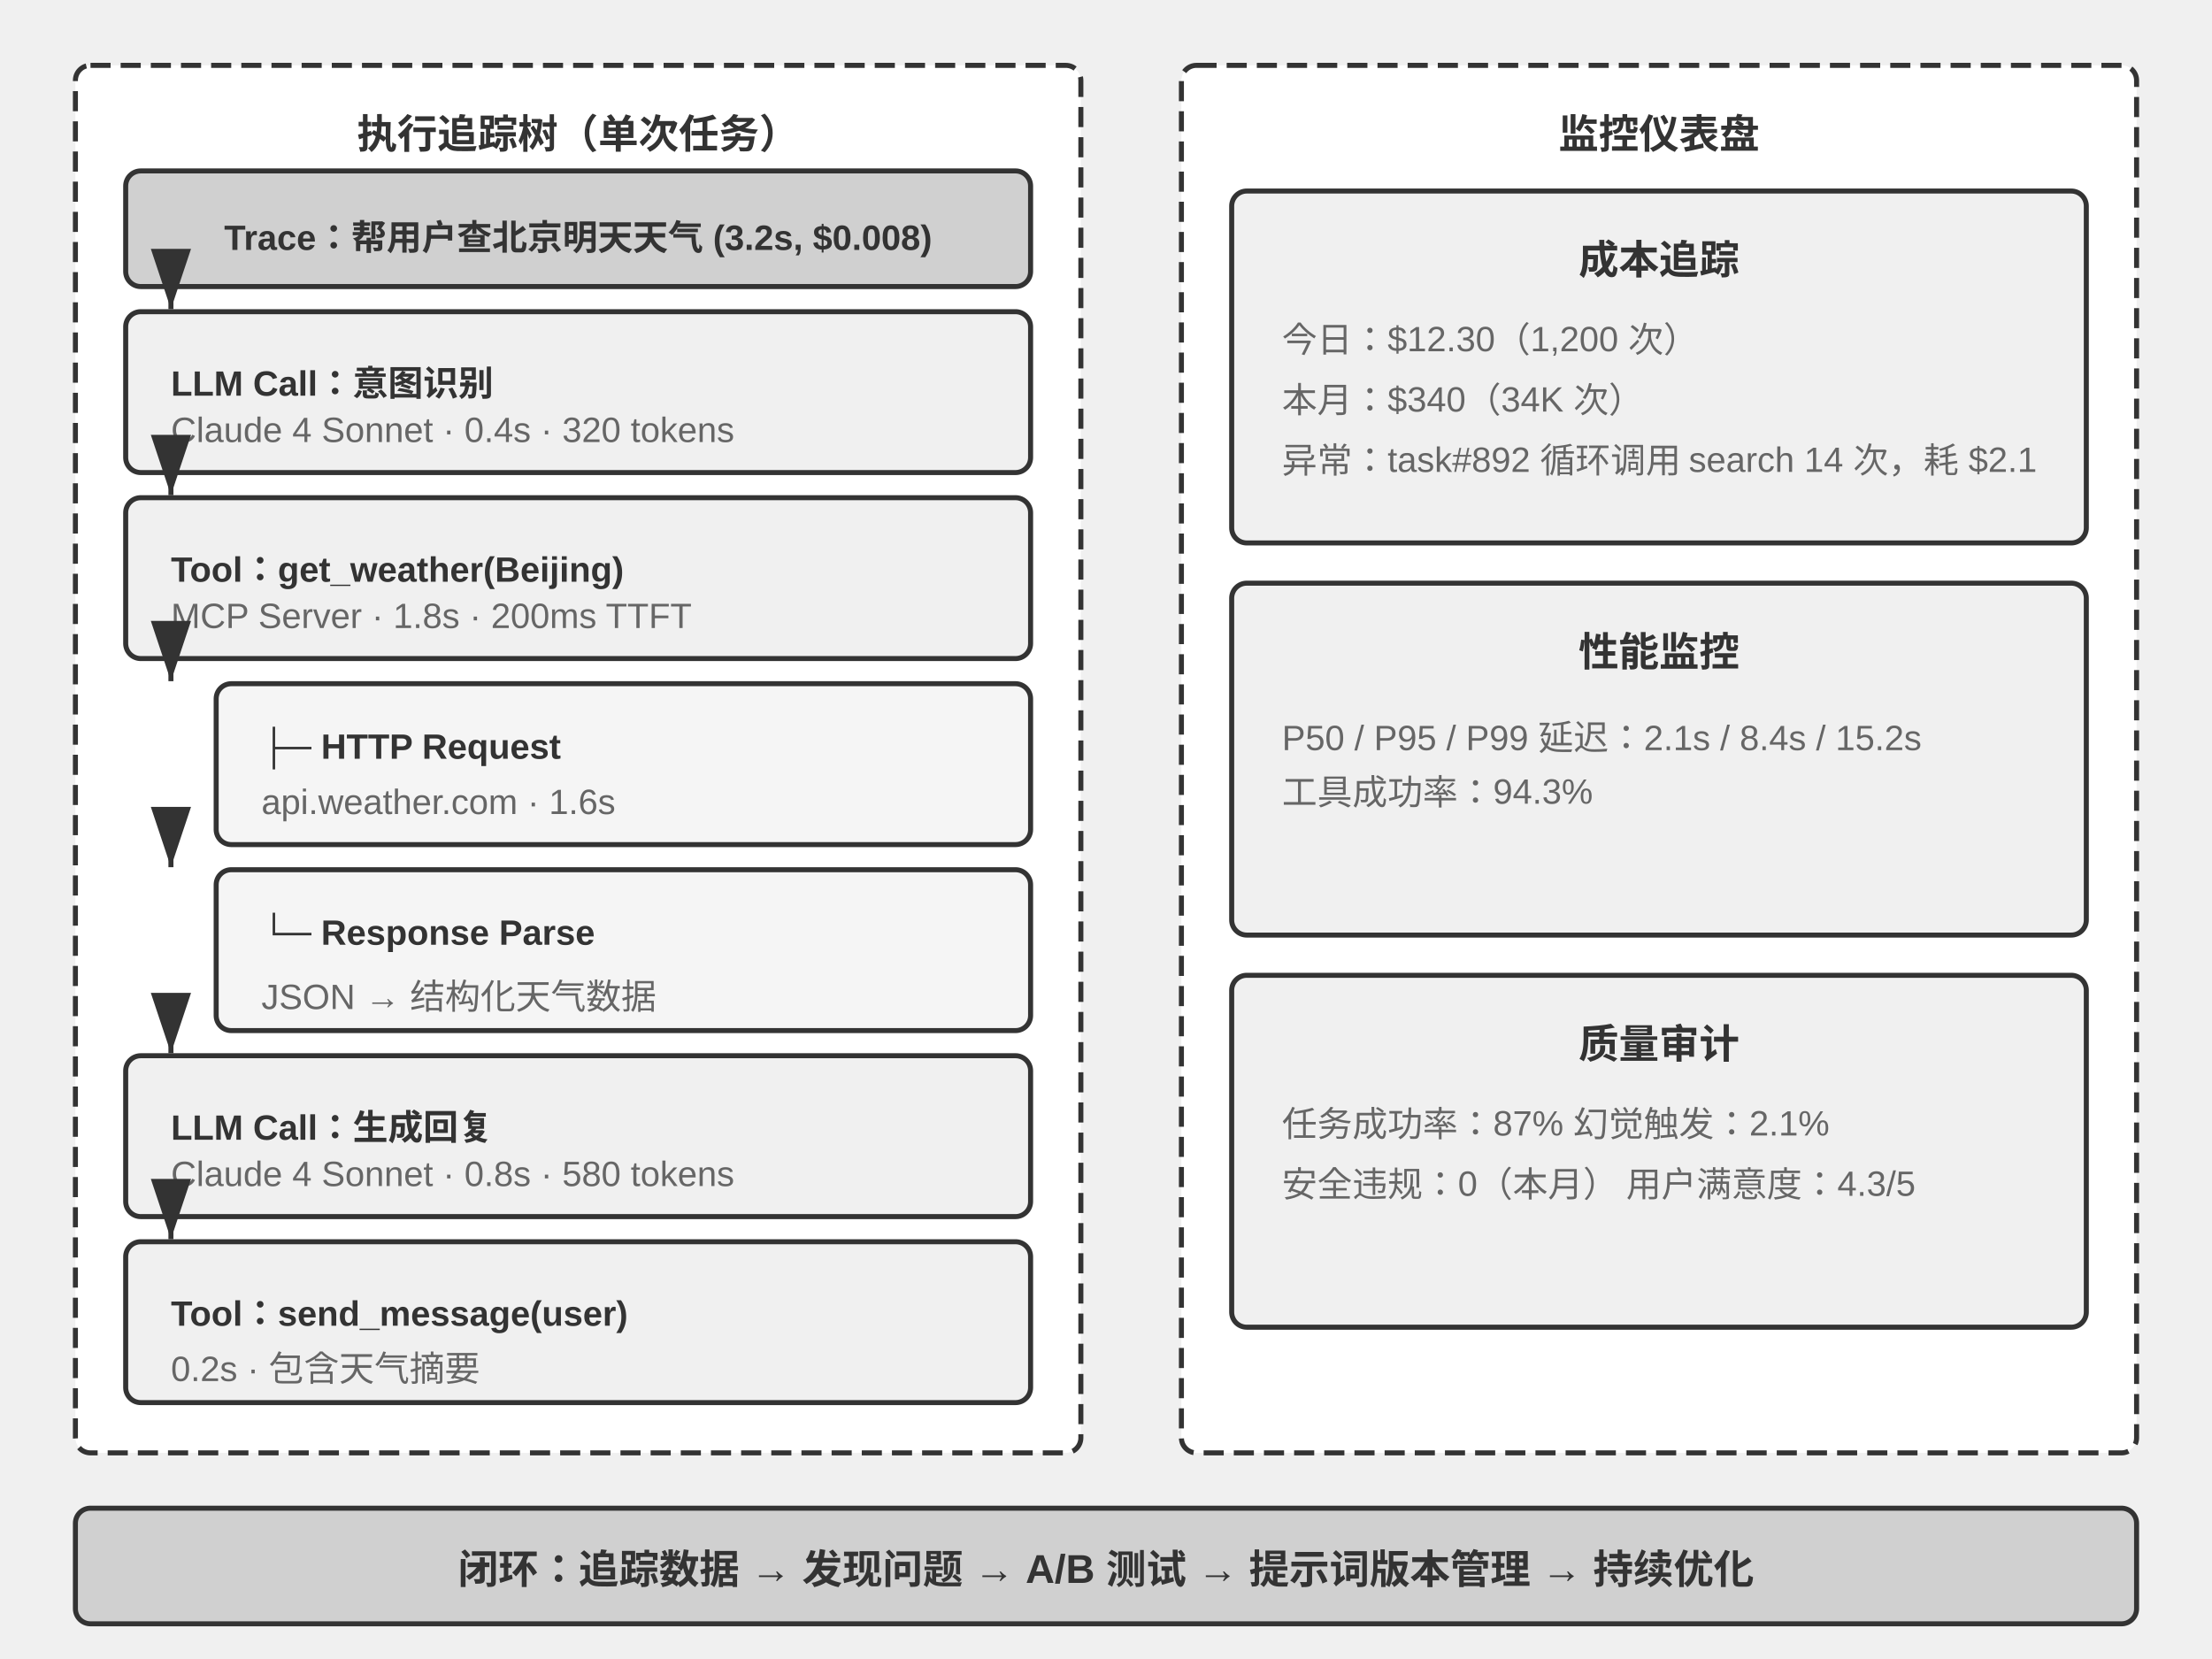
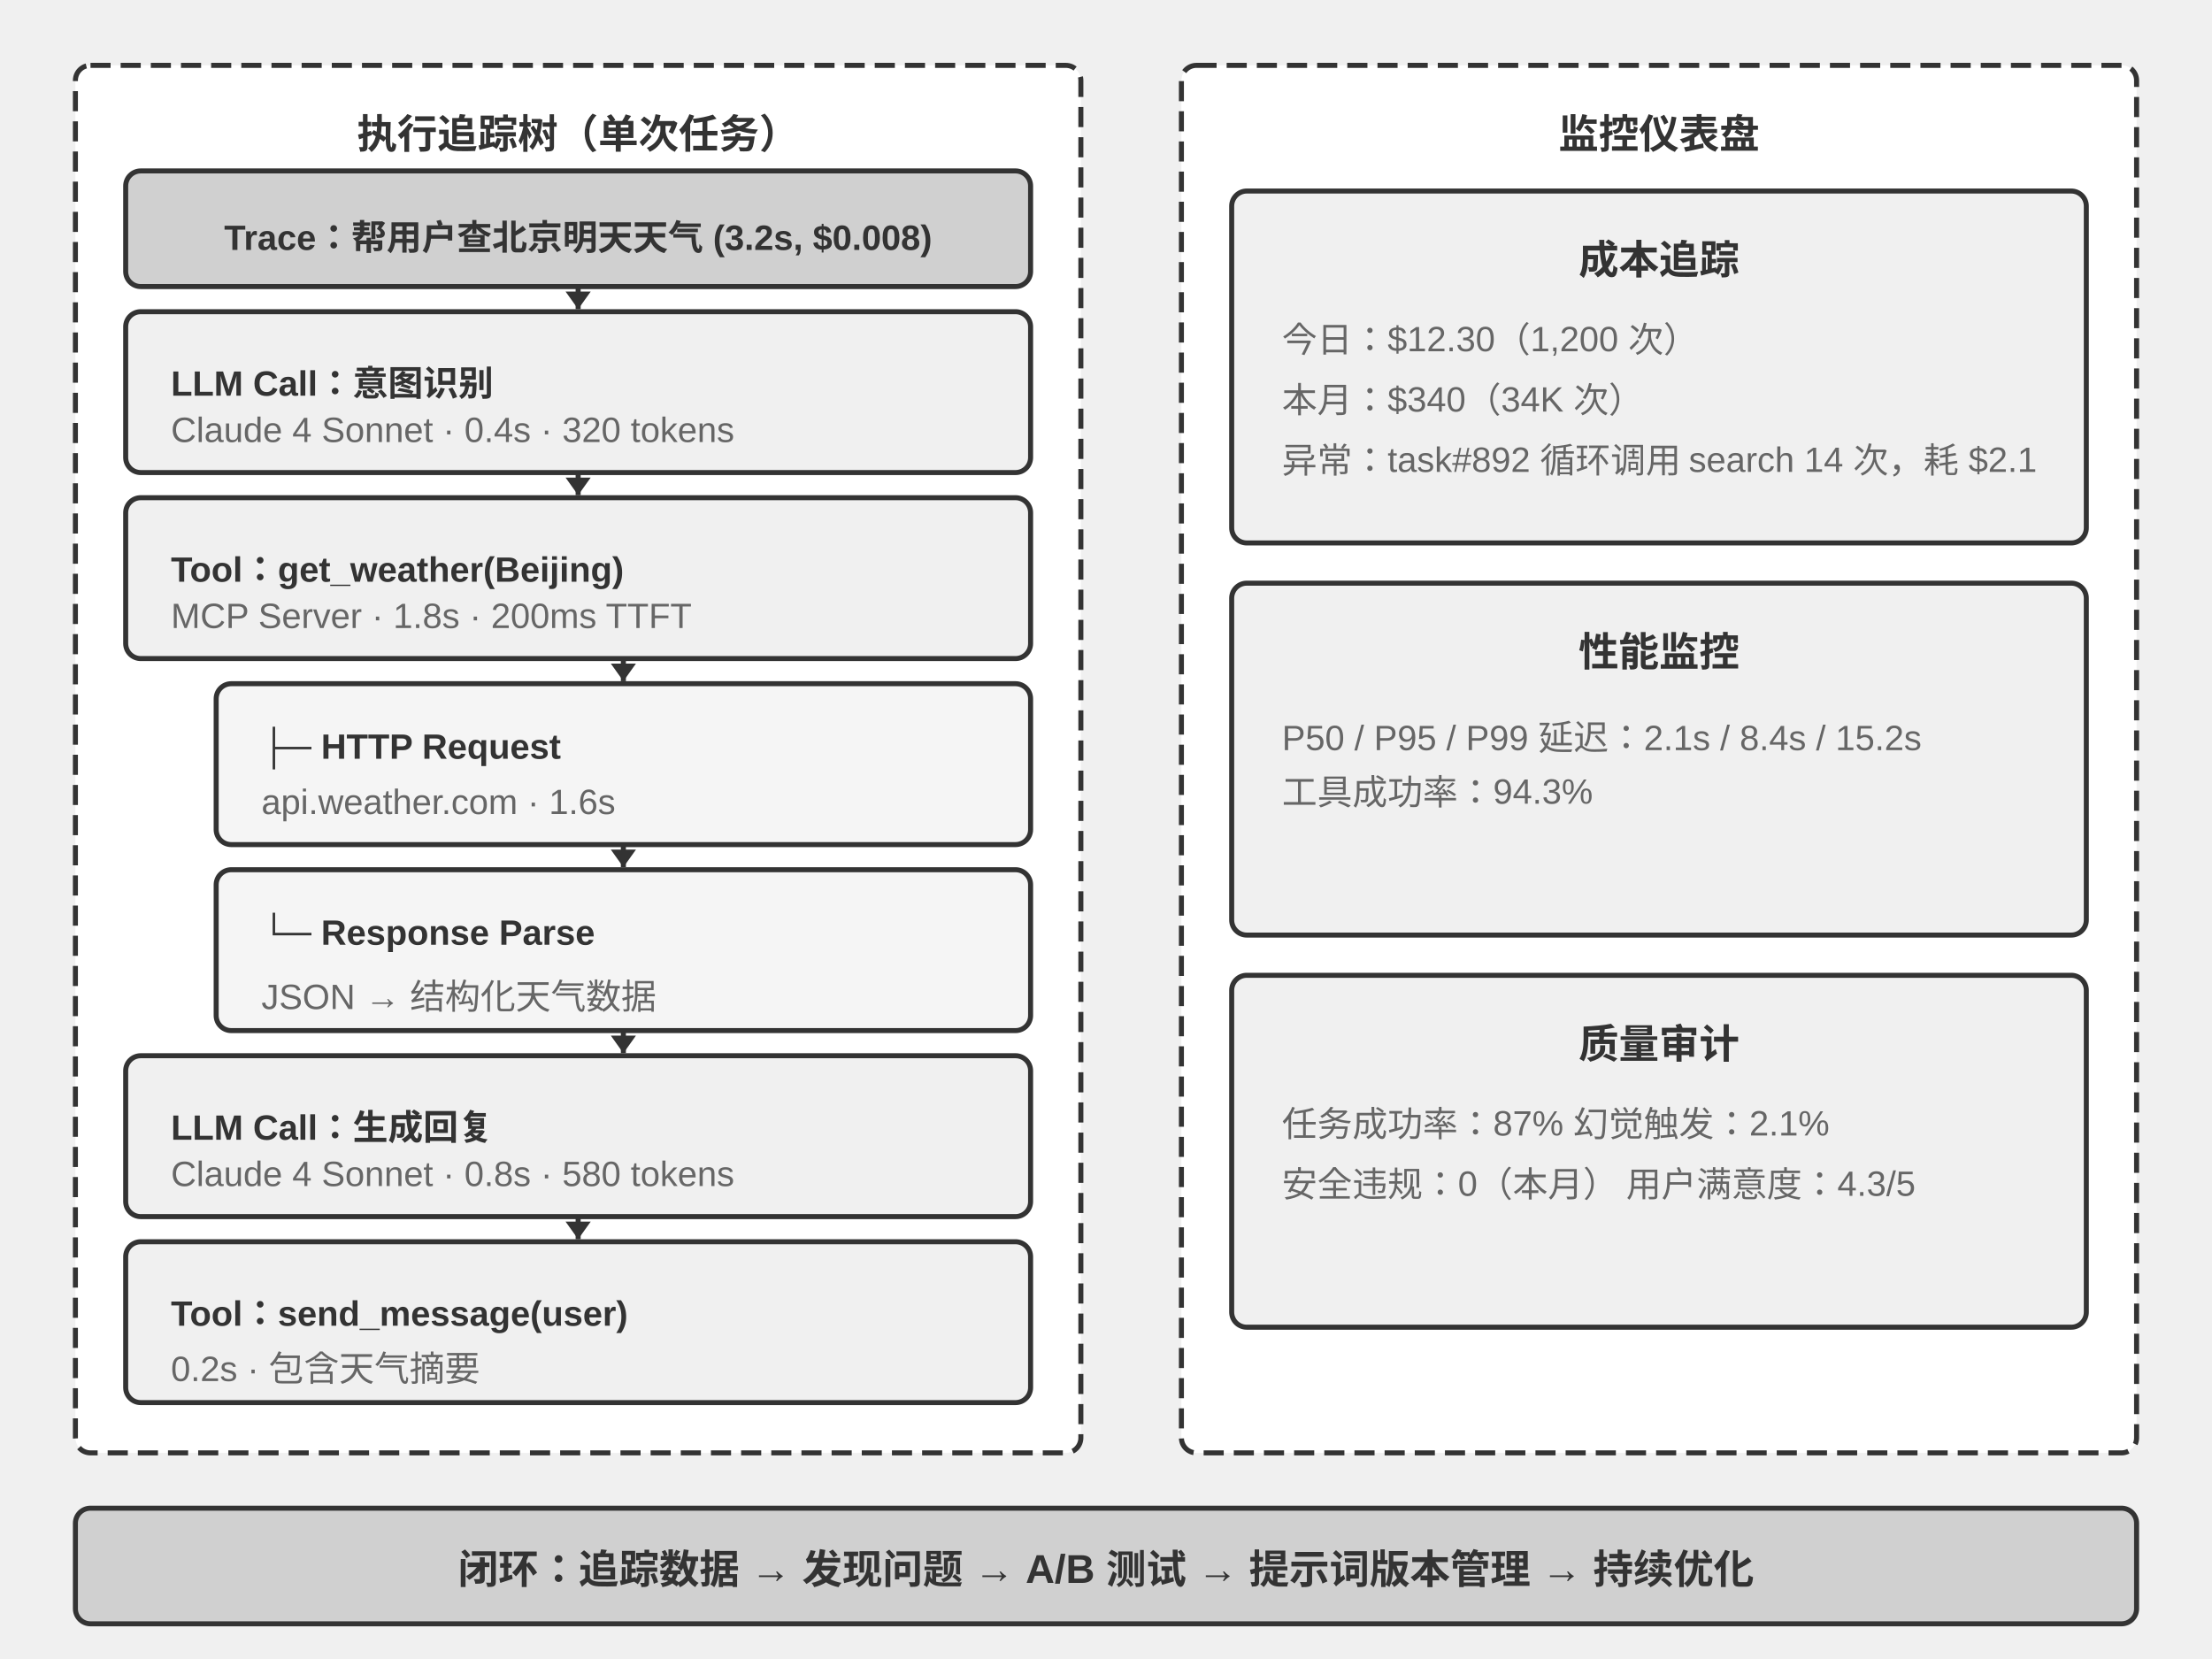
<svg xmlns="http://www.w3.org/2000/svg" viewBox="0 40 880 660" width="880" height="660" style="background:#ffffff">
  <defs>
-     <marker id="ah" markerWidth="12" markerHeight="8" refX="12" refY="4" orient="auto">
-       <polygon points="0 0, 12 4, 0 8" fill="#333333" />
+     <marker id="ah" markerWidth="7" markerHeight="10" refX="7" refY="5" orient="auto" markerUnits="userSpaceOnUse">
+       <polygon points="0 0, 7 5, 0 10" fill="#333333" />
    </marker>
    <marker id="ah-light" markerWidth="12" markerHeight="8" refX="12" refY="4" orient="auto">
      <polygon points="0 0, 12 4, 0 8" fill="#999999" />
    </marker>
  </defs>
  <rect x="30" y="66" width="400" height="552" rx="6" fill="#ffffff" stroke="#333333" stroke-width="2" stroke-dasharray="8,4" />
  <text x="230" y="92" font-family="Arial, 'Helvetica Neue', Helvetica, 'PingFang SC', 'Microsoft YaHei', sans-serif" font-size="16" fill="#333333" text-anchor="middle" dominant-baseline="central" font-weight="bold">执行追踪树（单次任务）</text>
  <rect x="50" y="108" width="360" height="46" rx="6" fill="#d0d0d0" stroke="#333333" stroke-width="2" />
  <text x="230" y="131" font-family="Arial, 'Helvetica Neue', Helvetica, 'PingFang SC', 'Microsoft YaHei', sans-serif" font-size="14" fill="#333333" text-anchor="middle" dominant-baseline="central" font-weight="bold">Trace：帮用户查北京明天天气 (3.2s, $0.008)</text>
  <rect x="50" y="164" width="360" height="64" rx="6" fill="#f0f0f0" stroke="#333333" stroke-width="2" />
  <text x="68" y="189" font-family="Arial, 'Helvetica Neue', Helvetica, 'PingFang SC', 'Microsoft YaHei', sans-serif" font-size="14" fill="#333333" text-anchor="start" dominant-baseline="central" font-weight="bold">LLM Call：意图识别</text>
  <text x="68" y="211" font-family="Arial, 'Helvetica Neue', Helvetica, 'PingFang SC', 'Microsoft YaHei', sans-serif" font-size="14" fill="#666666" text-anchor="start" dominant-baseline="central" font-weight="normal">Claude 4 Sonnet · 0.4s · 320 tokens</text>
  <rect x="50" y="238" width="360" height="64" rx="6" fill="#f0f0f0" stroke="#333333" stroke-width="2" />
  <text x="68" y="263" font-family="Arial, 'Helvetica Neue', Helvetica, 'PingFang SC', 'Microsoft YaHei', sans-serif" font-size="14" fill="#333333" text-anchor="start" dominant-baseline="central" font-weight="bold">Tool：get_weather(Beijing)</text>
  <text x="68" y="285" font-family="Arial, 'Helvetica Neue', Helvetica, 'PingFang SC', 'Microsoft YaHei', sans-serif" font-size="14" fill="#666666" text-anchor="start" dominant-baseline="central" font-weight="normal">MCP Server · 1.8s · 200ms TTFT</text>
  <rect x="86" y="312" width="324" height="64" rx="6" fill="#f5f5f5" stroke="#333333" stroke-width="2" />
  <text x="104" y="337" font-family="Arial, 'Helvetica Neue', Helvetica, 'PingFang SC', 'Microsoft YaHei', sans-serif" font-size="14" fill="#333333" text-anchor="start" dominant-baseline="central" font-weight="bold">├─ HTTP Request</text>
  <text x="104" y="359" font-family="Arial, 'Helvetica Neue', Helvetica, 'PingFang SC', 'Microsoft YaHei', sans-serif" font-size="14" fill="#666666" text-anchor="start" dominant-baseline="central" font-weight="normal">api.weather.com · 1.6s</text>
  <rect x="86" y="386" width="324" height="64" rx="6" fill="#f5f5f5" stroke="#333333" stroke-width="2" />
  <text x="104" y="411" font-family="Arial, 'Helvetica Neue', Helvetica, 'PingFang SC', 'Microsoft YaHei', sans-serif" font-size="14" fill="#333333" text-anchor="start" dominant-baseline="central" font-weight="bold">└─ Response Parse</text>
  <text x="104" y="433" font-family="Arial, 'Helvetica Neue', Helvetica, 'PingFang SC', 'Microsoft YaHei', sans-serif" font-size="14" fill="#666666" text-anchor="start" dominant-baseline="central" font-weight="normal">JSON → 结构化天气数据</text>
  <rect x="50" y="460" width="360" height="64" rx="6" fill="#f0f0f0" stroke="#333333" stroke-width="2" />
  <text x="68" y="485" font-family="Arial, 'Helvetica Neue', Helvetica, 'PingFang SC', 'Microsoft YaHei', sans-serif" font-size="14" fill="#333333" text-anchor="start" dominant-baseline="central" font-weight="bold">LLM Call：生成回复</text>
  <text x="68" y="507" font-family="Arial, 'Helvetica Neue', Helvetica, 'PingFang SC', 'Microsoft YaHei', sans-serif" font-size="14" fill="#666666" text-anchor="start" dominant-baseline="central" font-weight="normal">Claude 4 Sonnet · 0.8s · 580 tokens</text>
  <rect x="50" y="534" width="360" height="64" rx="6" fill="#f0f0f0" stroke="#333333" stroke-width="2" />
  <text x="68" y="559" font-family="Arial, 'Helvetica Neue', Helvetica, 'PingFang SC', 'Microsoft YaHei', sans-serif" font-size="14" fill="#333333" text-anchor="start" dominant-baseline="central" font-weight="bold">Tool：send_message(user)</text>
  <text x="68" y="581" font-family="Arial, 'Helvetica Neue', Helvetica, 'PingFang SC', 'Microsoft YaHei', sans-serif" font-size="14" fill="#666666" text-anchor="start" dominant-baseline="central" font-weight="normal">0.2s · 包含天气摘要</text>
-   <line x1="68" y1="154" x2="68" y2="163" stroke="#333333" stroke-width="2" marker-end="url(#ah)" />
-   <line x1="68" y1="228" x2="68" y2="237" stroke="#333333" stroke-width="2" marker-end="url(#ah)" />
-   <line x1="68" y1="302" x2="68" y2="311" stroke="#333333" stroke-width="2" marker-end="url(#ah)" />
-   <line x1="68" y1="376" x2="68" y2="385" stroke="#333333" stroke-width="2" marker-end="url(#ah)" />
-   <line x1="68" y1="450" x2="68" y2="459" stroke="#333333" stroke-width="2" marker-end="url(#ah)" />
-   <line x1="68" y1="524" x2="68" y2="533" stroke="#333333" stroke-width="2" marker-end="url(#ah)" />
+   <line x1="230" y1="154" x2="230" y2="163" stroke="#333333" stroke-width="2" marker-end="url(#ah)" />
+   <line x1="230" y1="228" x2="230" y2="237" stroke="#333333" stroke-width="2" marker-end="url(#ah)" />
+   <line x1="248" y1="302" x2="248" y2="311" stroke="#333333" stroke-width="2" marker-end="url(#ah)" />
+   <line x1="248" y1="376" x2="248" y2="385" stroke="#333333" stroke-width="2" marker-end="url(#ah)" />
+   <line x1="248" y1="450" x2="248" y2="459" stroke="#333333" stroke-width="2" marker-end="url(#ah)" />
+   <line x1="230" y1="524" x2="230" y2="533" stroke="#333333" stroke-width="2" marker-end="url(#ah)" />
  <rect x="470" y="66" width="380" height="552" rx="6" fill="#ffffff" stroke="#333333" stroke-width="2" stroke-dasharray="8,4" />
  <text x="660" y="92" font-family="Arial, 'Helvetica Neue', Helvetica, 'PingFang SC', 'Microsoft YaHei', sans-serif" font-size="16" fill="#333333" text-anchor="middle" dominant-baseline="central" font-weight="bold">监控仪表盘</text>
  <rect x="490" y="116" width="340" height="140" rx="6" fill="#f0f0f0" stroke="#333333" stroke-width="2" />
  <text x="660" y="142" font-family="Arial, 'Helvetica Neue', Helvetica, 'PingFang SC', 'Microsoft YaHei', sans-serif" font-size="16" fill="#333333" text-anchor="middle" dominant-baseline="central" font-weight="bold">成本追踪</text>
  <text x="510" y="174" font-family="Arial, 'Helvetica Neue', Helvetica, 'PingFang SC', 'Microsoft YaHei', sans-serif" font-size="14" fill="#666666" text-anchor="start" dominant-baseline="central" font-weight="normal">今日：$12.30（1,200 次）</text>
  <text x="510" y="198" font-family="Arial, 'Helvetica Neue', Helvetica, 'PingFang SC', 'Microsoft YaHei', sans-serif" font-size="14" fill="#666666" text-anchor="start" dominant-baseline="central" font-weight="normal">本月：$340（34K 次）</text>
  <text x="510" y="222" font-family="Arial, 'Helvetica Neue', Helvetica, 'PingFang SC', 'Microsoft YaHei', sans-serif" font-size="14" fill="#666666" text-anchor="start" dominant-baseline="central" font-weight="normal">异常：task#892 循环调用 search 14 次，耗 $2.1</text>
  <rect x="490" y="272" width="340" height="140" rx="6" fill="#f0f0f0" stroke="#333333" stroke-width="2" />
  <text x="660" y="298" font-family="Arial, 'Helvetica Neue', Helvetica, 'PingFang SC', 'Microsoft YaHei', sans-serif" font-size="16" fill="#333333" text-anchor="middle" dominant-baseline="central" font-weight="bold">性能监控</text>
  <text x="510" y="330" font-family="Arial, 'Helvetica Neue', Helvetica, 'PingFang SC', 'Microsoft YaHei', sans-serif" font-size="14" fill="#666666" text-anchor="start" dominant-baseline="central" font-weight="normal">P50 / P95 / P99 延迟：2.1s / 8.4s / 15.2s</text>
  <text x="510" y="354" font-family="Arial, 'Helvetica Neue', Helvetica, 'PingFang SC', 'Microsoft YaHei', sans-serif" font-size="14" fill="#666666" text-anchor="start" dominant-baseline="central" font-weight="normal">工具成功率：94.3%</text>
  <rect x="490" y="428" width="340" height="140" rx="6" fill="#f0f0f0" stroke="#333333" stroke-width="2" />
  <text x="660" y="454" font-family="Arial, 'Helvetica Neue', Helvetica, 'PingFang SC', 'Microsoft YaHei', sans-serif" font-size="16" fill="#333333" text-anchor="middle" dominant-baseline="central" font-weight="bold">质量审计</text>
  <text x="510" y="486" font-family="Arial, 'Helvetica Neue', Helvetica, 'PingFang SC', 'Microsoft YaHei', sans-serif" font-size="14" fill="#666666" text-anchor="start" dominant-baseline="central" font-weight="normal">任务成功率：87%    幻觉触发：2.1%</text>
  <text x="510" y="510" font-family="Arial, 'Helvetica Neue', Helvetica, 'PingFang SC', 'Microsoft YaHei', sans-serif" font-size="14" fill="#666666" text-anchor="start" dominant-baseline="central" font-weight="normal">安全违规：0（本月）    用户满意度：4.3/5</text>
  <rect x="30" y="640" width="820" height="46" rx="6" fill="#d0d0d0" stroke="#333333" stroke-width="2" />
  <text x="440" y="663" font-family="Arial, 'Helvetica Neue', Helvetica, 'PingFang SC', 'Microsoft YaHei', sans-serif" font-size="16" fill="#333333" text-anchor="middle" dominant-baseline="central" font-weight="bold">闭环：追踪数据 → 发现问题 → A/B 测试 → 提示词版本管理 → 持续优化</text>
</svg>
